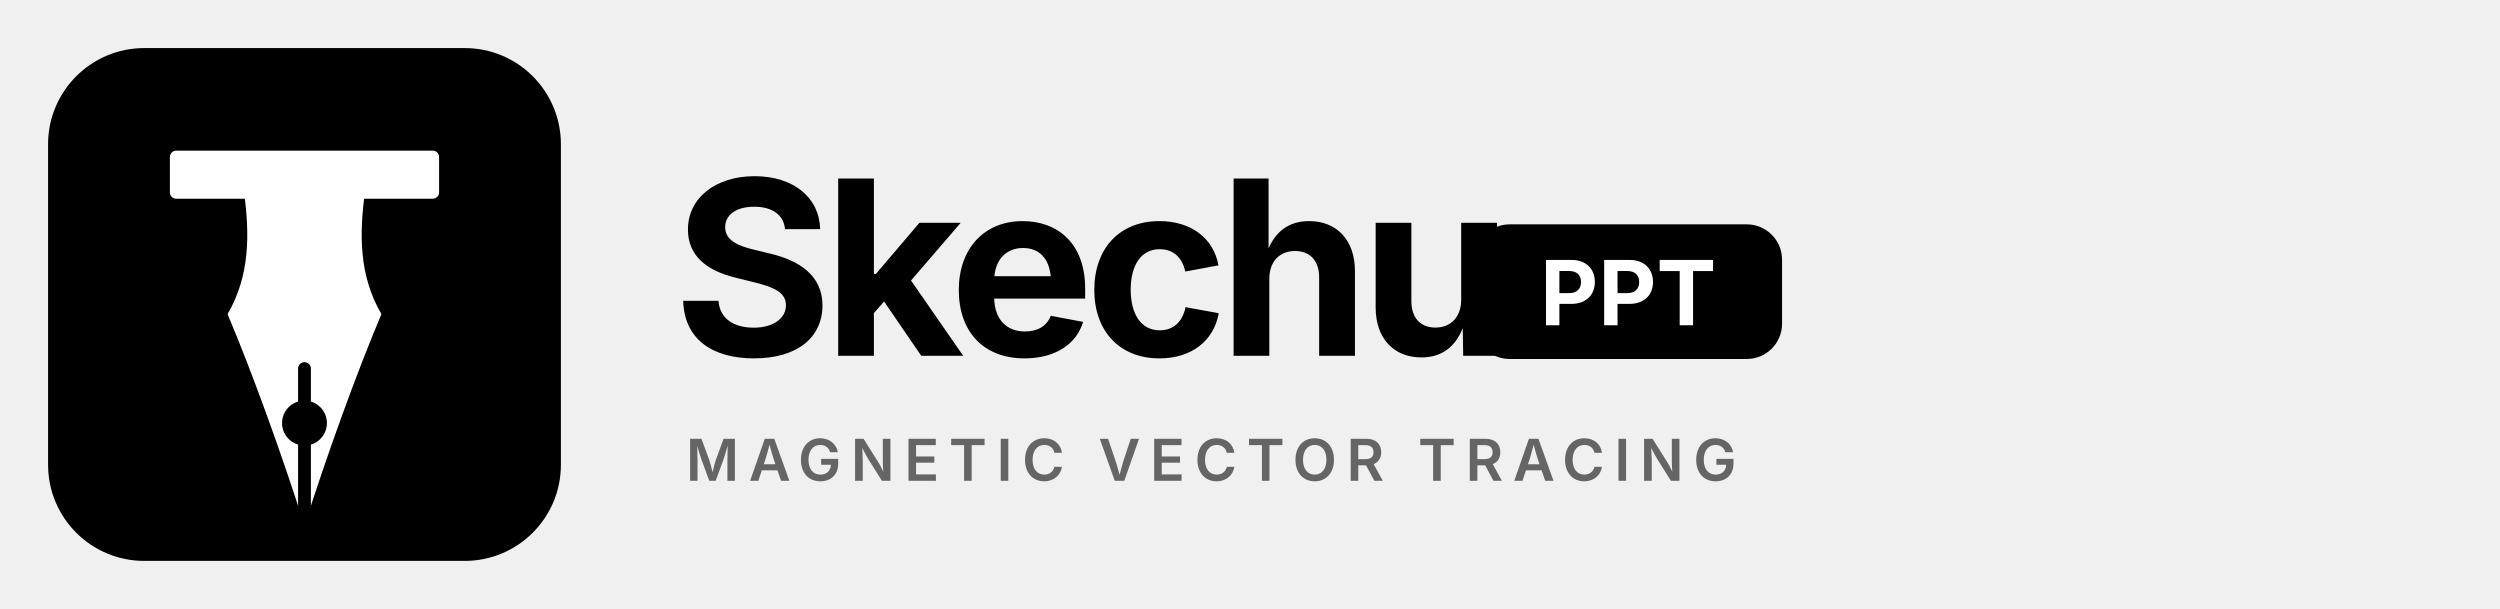
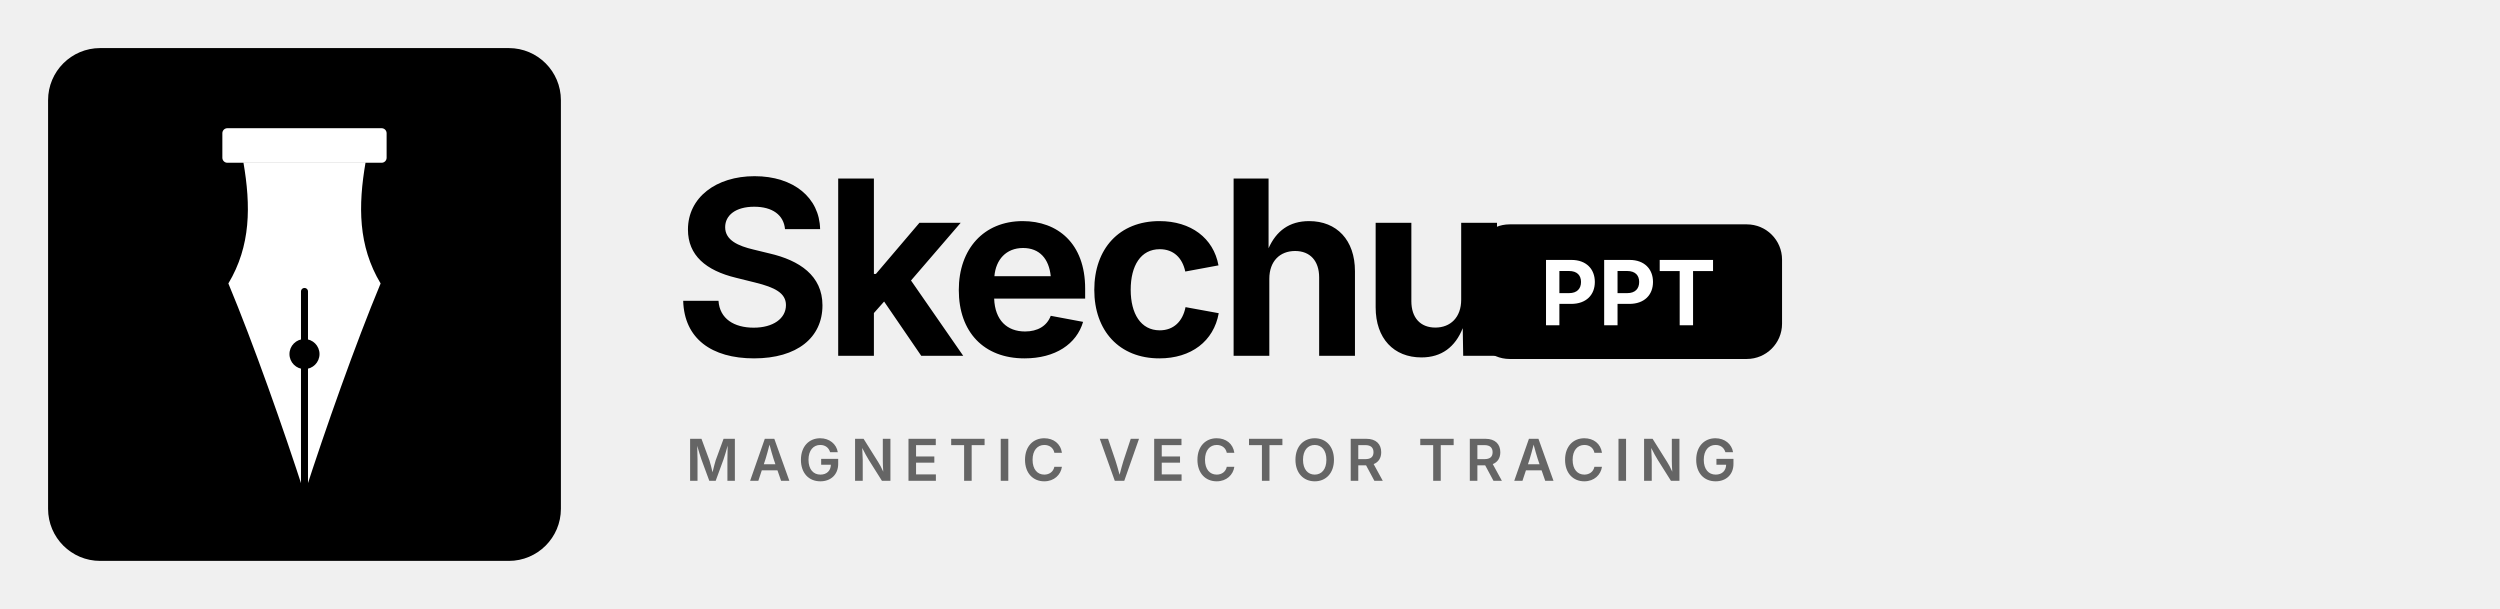
<svg xmlns="http://www.w3.org/2000/svg" viewBox="0 0 780 190" role="img" aria-labelledby="title desc">
-   <rect x="15" y="15" width="160" height="160" rx="30" fill="#000" />
-   <g fill="#fff">
-     <rect x="53" y="47" width="84" height="15" rx="2" />
-     <path d="M76 59 C78 73 78 86 71 98 C79 117 88 142 95 164 C102 142 111 117 119 98 C112 86 112 73 114 59 Z" />
-   </g>
-   <g fill="#000">
-     <rect x="93" y="113" width="4" height="51" rx="2" />
-     <circle cx="95" cy="132" r="7" />
+   <g transform="translate(15 15) scale(.15625)">
+     <rect width="1024" height="1024" rx="104" fill="#000" />
+     <path fill="#fff" d="M390 228 C405 315 405 395 360 470 C410 590 470 760 512 890 C554 760 614 590 664 470 C619 395 619 315 634 228Z" />
+     <rect x="348" y="160" width="328" height="69" rx="10" fill="#fff" />
+     <path d="M512 486V890" stroke="#000" stroke-width="14" stroke-linecap="round" />
+     <circle cx="512" cy="611" r="30" fill="#000" />
  </g>
  <text x="210" y="111" font-family="Segoe UI,Inter,Arial,sans-serif" font-size="76" font-weight="700" letter-spacing="-3" fill="#000">Skechu</text>
  <rect x="460" y="70" width="96" height="42" rx="11" fill="#000" />
  <text x="508" y="91" text-anchor="middle" dominant-baseline="middle" font-family="Segoe UI,Inter,Arial,sans-serif" font-size="28" font-weight="700" fill="#fff">PPT</text>
  <text x="214" y="150" font-family="Segoe UI,Inter,Arial,sans-serif" font-size="18" font-weight="600" letter-spacing="3" fill="#000" opacity=".58">MAGNETIC VECTOR TRACING</text>
</svg>
